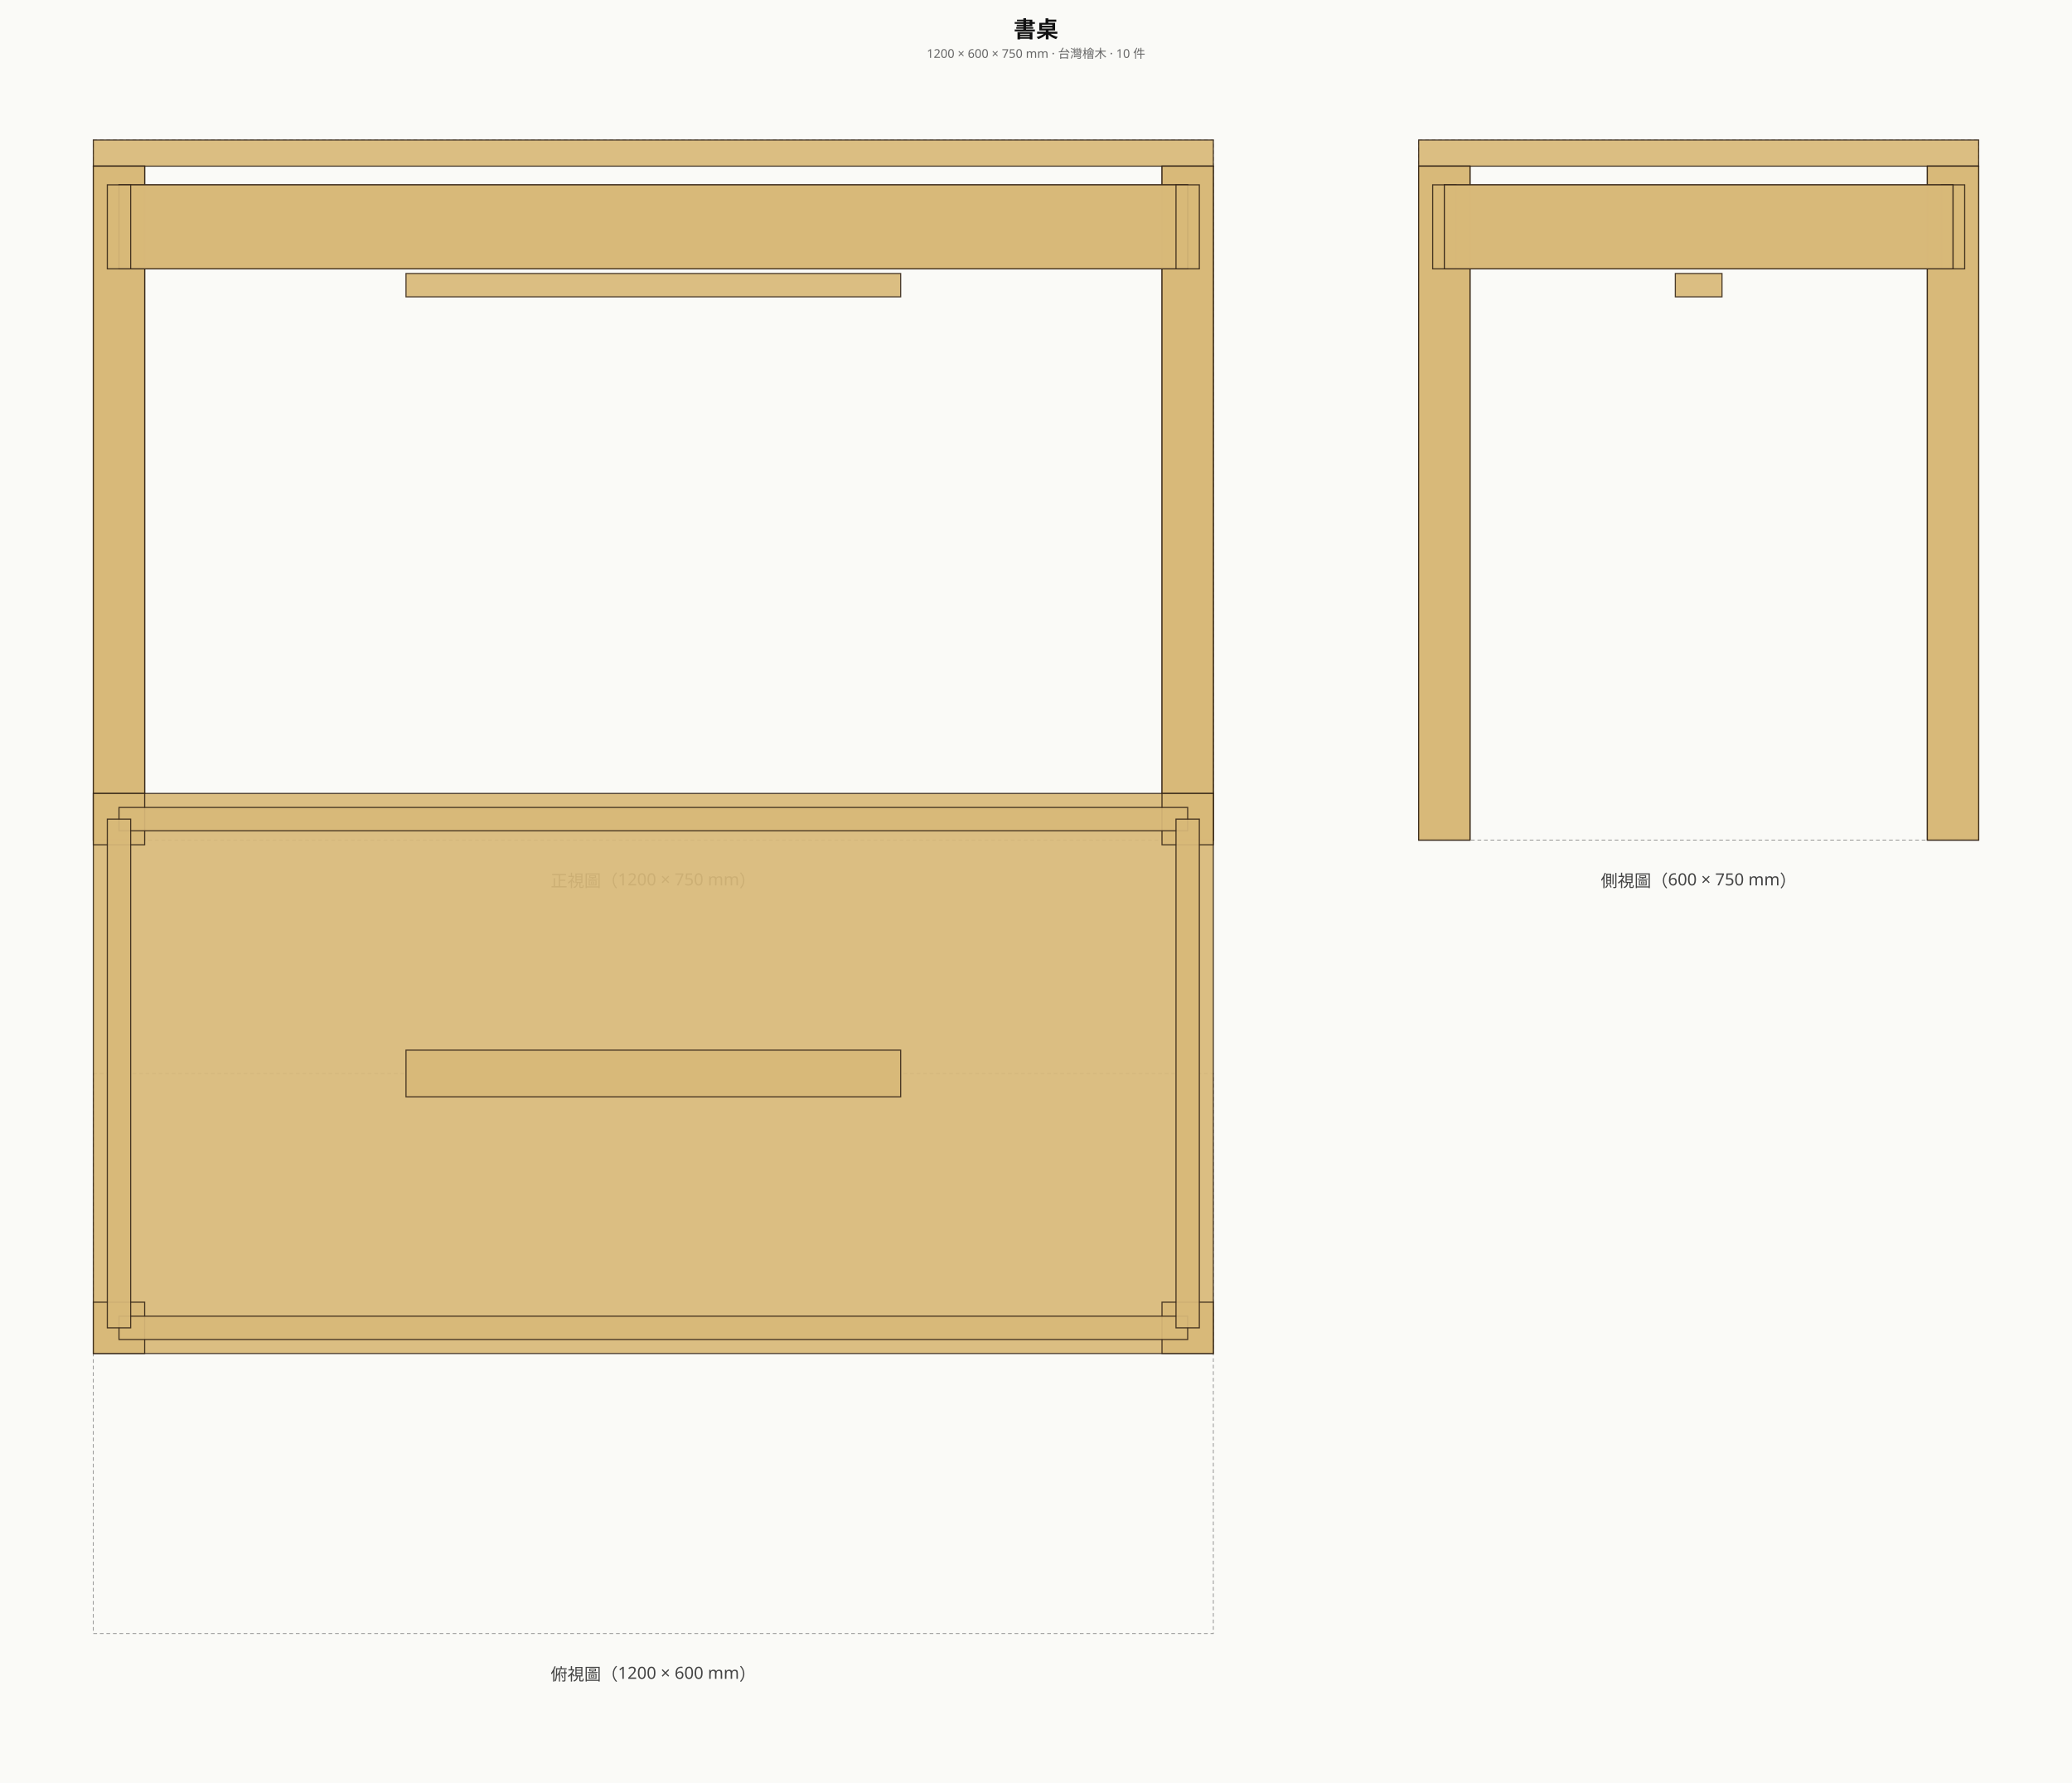
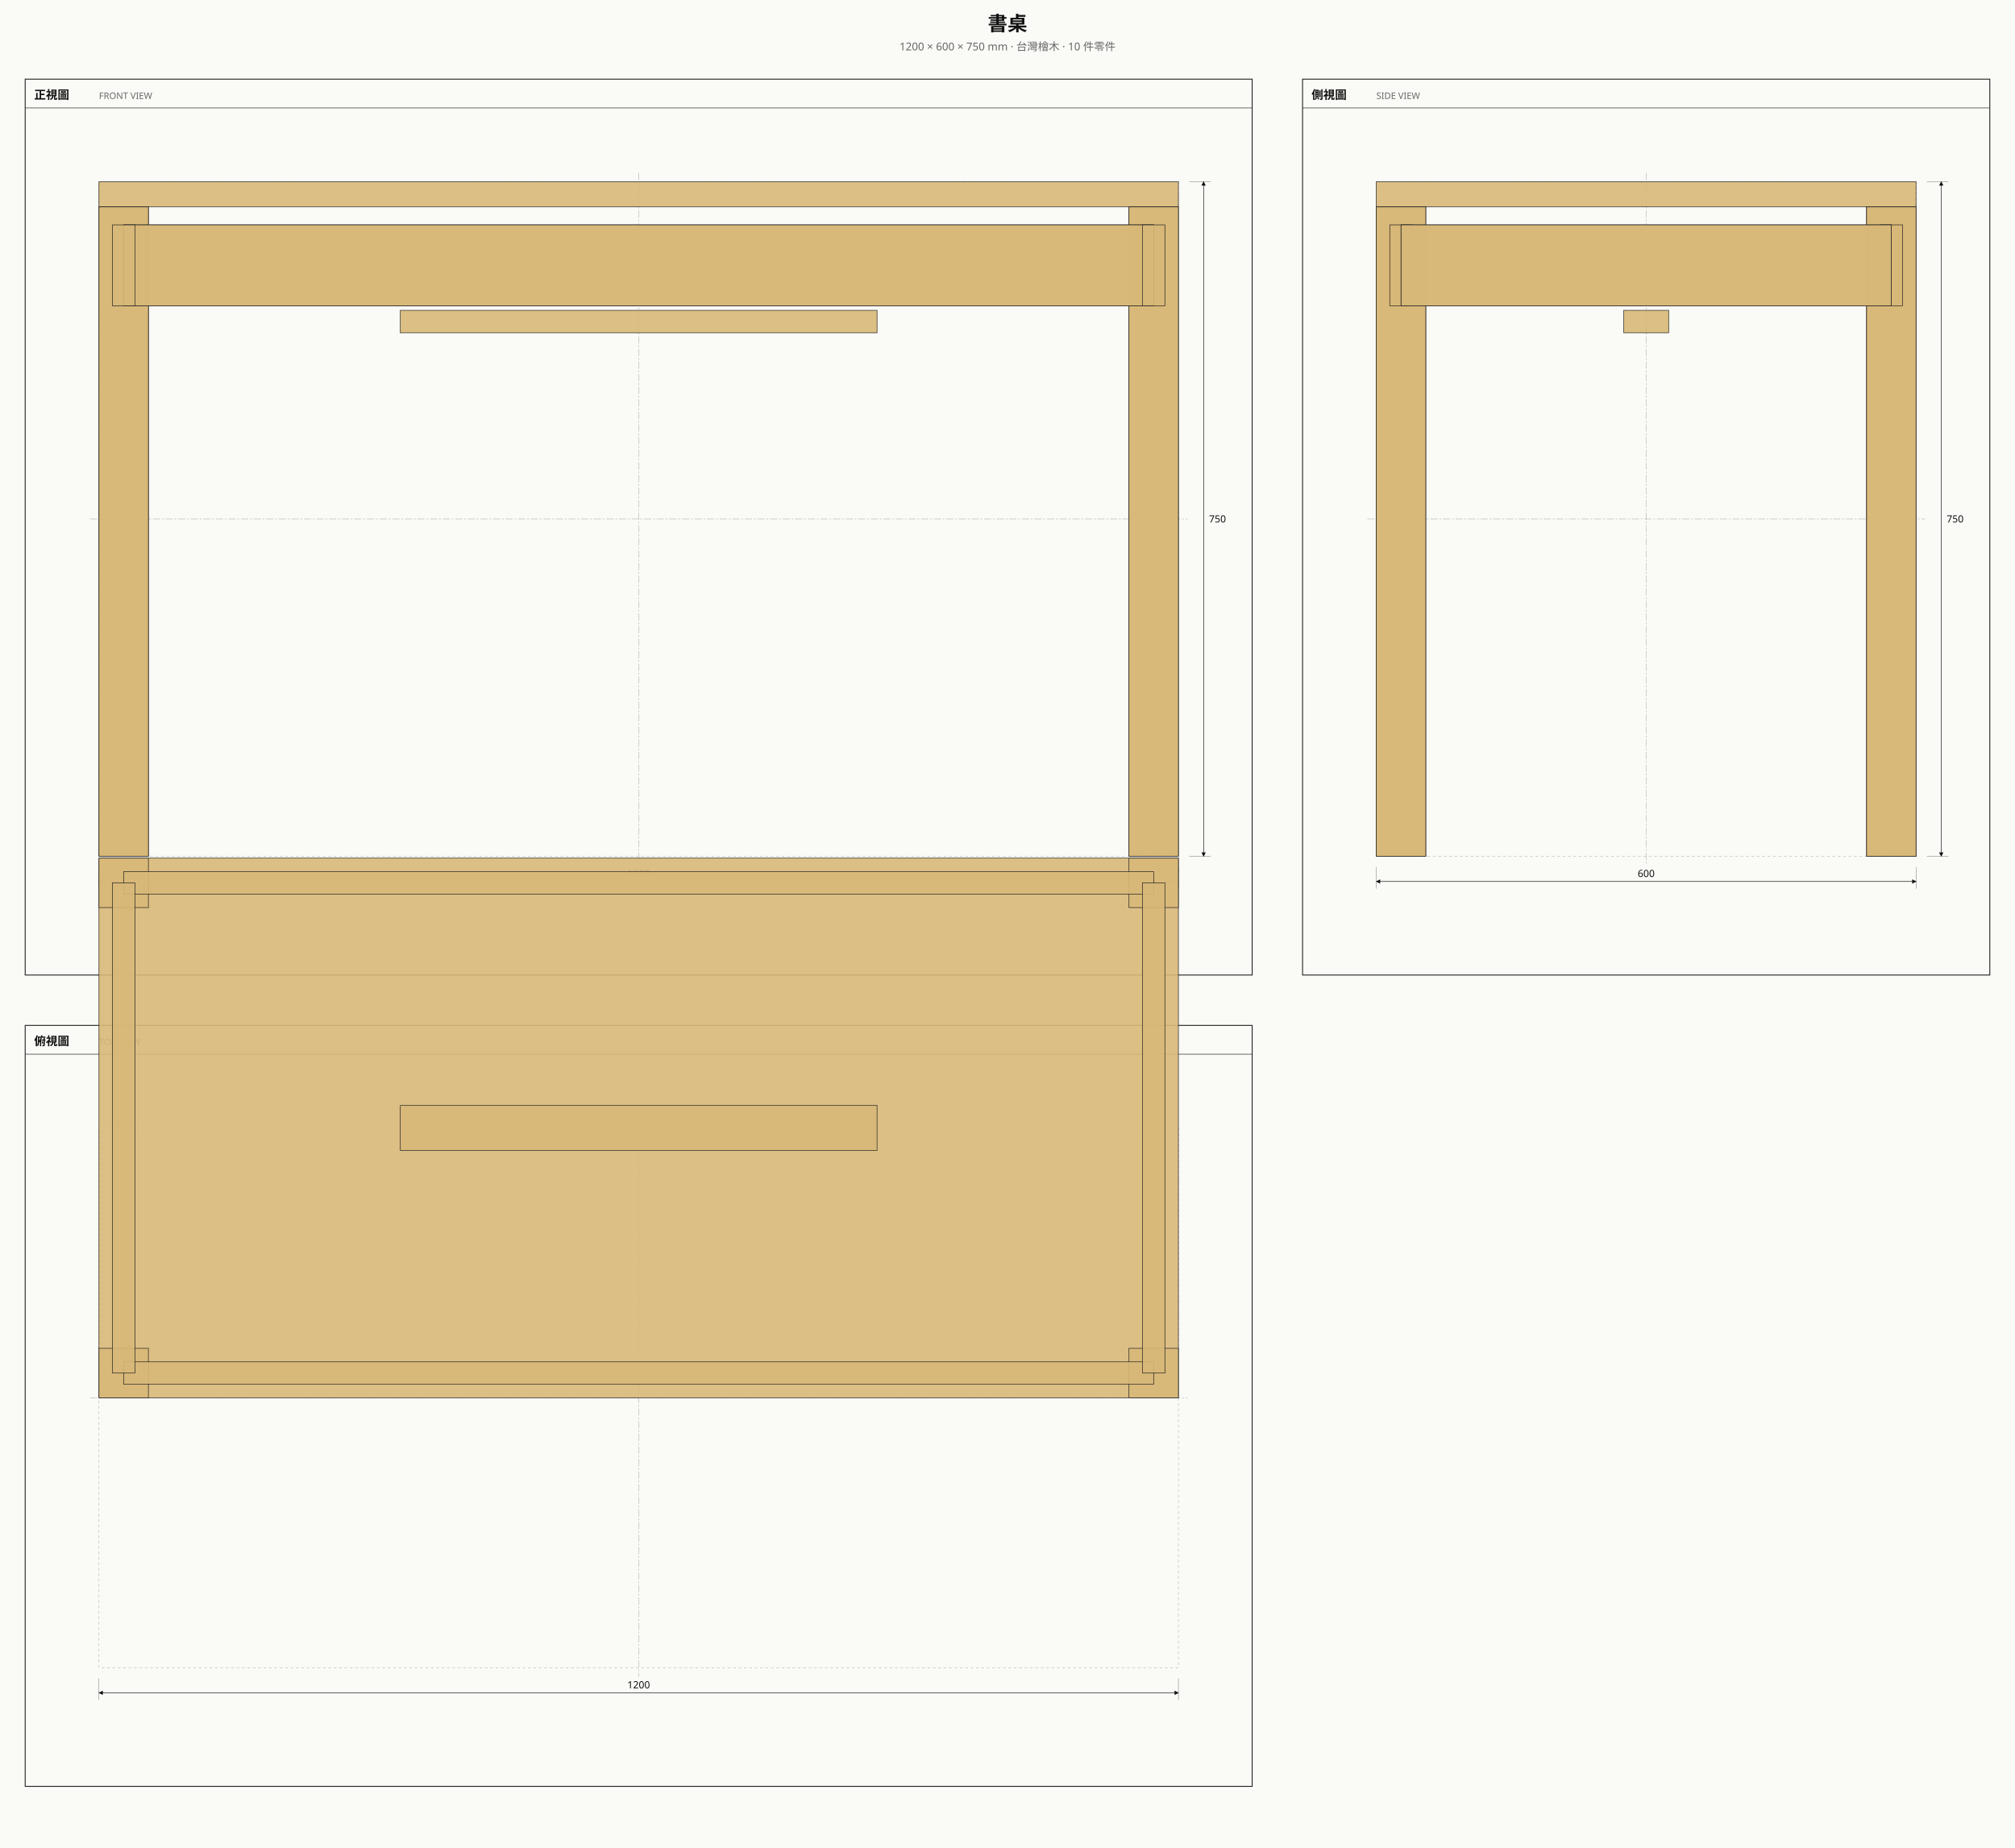
- <svg xmlns="http://www.w3.org/2000/svg" viewBox="-20 -50 2220 1910" width="2220" height="1910">
-   <rect x="-20" y="-50" width="2220" height="1910" fill="#fafaf7" />
-   <text x="1090" y="-10" text-anchor="middle" font-size="24" font-weight="700" fill="#111" font-family="sans-serif">書桌</text>
-   <text x="1090" y="12" text-anchor="middle" font-size="13" fill="#666" font-family="sans-serif">1200 × 600 × 750 mm · 台灣檜木 · 10 件</text>
-   <g transform="translate(680, 100)">
-     <rect x="-600.0" y="0" width="1200.0" height="750.0" fill="none" stroke="#888" stroke-dasharray="4 3" stroke-width="0.8" />
-     <rect x="-600.0" y="0.0" width="1200.0" height="28.0" fill="#d8b878" stroke="#3a2a1a" stroke-width="1.2" opacity="0.92" />
-     <rect x="-600.0" y="28.0" width="55.0" height="722.0" fill="#d8b878" stroke="#3a2a1a" stroke-width="1.2" opacity="0.92" />
-     <rect x="545.0" y="28.0" width="55.0" height="722.0" fill="#d8b878" stroke="#3a2a1a" stroke-width="1.2" opacity="0.92" />
-     <rect x="-600.0" y="28.0" width="55.0" height="722.0" fill="#d8b878" stroke="#3a2a1a" stroke-width="1.2" opacity="0.92" />
-     <rect x="545.0" y="28.0" width="55.0" height="722.0" fill="#d8b878" stroke="#3a2a1a" stroke-width="1.2" opacity="0.92" />
-     <rect x="-572.5" y="48.0" width="1145.0" height="90.0" fill="#d8b878" stroke="#3a2a1a" stroke-width="1.2" opacity="0.92" />
-     <rect x="-572.5" y="48.0" width="1145.0" height="90.0" fill="#d8b878" stroke="#3a2a1a" stroke-width="1.2" opacity="0.92" />
-     <rect x="-585.0" y="48.0" width="25.0" height="90.0" fill="#d8b878" stroke="#3a2a1a" stroke-width="1.2" opacity="0.92" />
-     <rect x="560.0" y="48.0" width="25.0" height="90.0" fill="#d8b878" stroke="#3a2a1a" stroke-width="1.2" opacity="0.92" />
-     <rect x="-265.0" y="143.0" width="530.0" height="25.0" fill="#d8b878" stroke="#3a2a1a" stroke-width="1.2" opacity="0.92" />
-     <text x="0" y="800.0" text-anchor="middle" font-size="18" fill="#444" font-family="sans-serif">正視圖（1200 × 750 mm）</text>
-   </g>
-   <g transform="translate(1800, 100)">
-     <rect x="-300.0" y="0" width="600.0" height="750.0" fill="none" stroke="#888" stroke-dasharray="4 3" stroke-width="0.8" />
-     <rect x="-300.0" y="0.0" width="600.0" height="28.0" fill="#d8b878" stroke="#3a2a1a" stroke-width="1.2" opacity="0.92" />
-     <rect x="-300.0" y="28.0" width="55.0" height="722.0" fill="#d8b878" stroke="#3a2a1a" stroke-width="1.2" opacity="0.92" />
-     <rect x="-300.0" y="28.0" width="55.0" height="722.0" fill="#d8b878" stroke="#3a2a1a" stroke-width="1.2" opacity="0.92" />
-     <rect x="245.0" y="28.0" width="55.0" height="722.0" fill="#d8b878" stroke="#3a2a1a" stroke-width="1.2" opacity="0.92" />
-     <rect x="245.0" y="28.0" width="55.0" height="722.0" fill="#d8b878" stroke="#3a2a1a" stroke-width="1.2" opacity="0.92" />
-     <rect x="-285.0" y="48.0" width="25.0" height="90.0" fill="#d8b878" stroke="#3a2a1a" stroke-width="1.2" opacity="0.92" />
-     <rect x="260.0" y="48.0" width="25.0" height="90.0" fill="#d8b878" stroke="#3a2a1a" stroke-width="1.2" opacity="0.92" />
-     <rect x="-272.5" y="48.0" width="545.0" height="90.0" fill="#d8b878" stroke="#3a2a1a" stroke-width="1.2" opacity="0.92" />
-     <rect x="-272.5" y="48.0" width="545.0" height="90.0" fill="#d8b878" stroke="#3a2a1a" stroke-width="1.2" opacity="0.92" />
-     <rect x="-25.0" y="143.0" width="50.0" height="25.0" fill="#d8b878" stroke="#3a2a1a" stroke-width="1.2" opacity="0.92" />
-     <text x="0" y="800.0" text-anchor="middle" font-size="18" fill="#444" font-family="sans-serif">側視圖（600 × 750 mm）</text>
-   </g>
-   <g transform="translate(680, 1100)">
-     <rect x="-600.0" y="0" width="1200.0" height="600.0" fill="none" stroke="#888" stroke-dasharray="4 3" stroke-width="0.8" />
-     <rect x="-600.0" y="-300.0" width="1200.0" height="600.0" fill="#d8b878" stroke="#3a2a1a" stroke-width="1.2" opacity="0.92" />
-     <rect x="-600.0" y="-300.0" width="55.0" height="55.0" fill="#d8b878" stroke="#3a2a1a" stroke-width="1.2" opacity="0.92" />
-     <rect x="545.0" y="-300.0" width="55.0" height="55.0" fill="#d8b878" stroke="#3a2a1a" stroke-width="1.2" opacity="0.92" />
-     <rect x="-600.0" y="245.0" width="55.0" height="55.0" fill="#d8b878" stroke="#3a2a1a" stroke-width="1.2" opacity="0.92" />
-     <rect x="545.0" y="245.0" width="55.0" height="55.0" fill="#d8b878" stroke="#3a2a1a" stroke-width="1.2" opacity="0.92" />
-     <rect x="-572.5" y="-285.0" width="1145.0" height="25.0" fill="#d8b878" stroke="#3a2a1a" stroke-width="1.2" opacity="0.92" />
-     <rect x="-572.5" y="260.0" width="1145.0" height="25.0" fill="#d8b878" stroke="#3a2a1a" stroke-width="1.2" opacity="0.92" />
-     <rect x="-585.0" y="-272.5" width="25.0" height="545.0" fill="#d8b878" stroke="#3a2a1a" stroke-width="1.2" opacity="0.92" />
-     <rect x="560.0" y="-272.5" width="25.0" height="545.0" fill="#d8b878" stroke="#3a2a1a" stroke-width="1.2" opacity="0.92" />
-     <rect x="-265.0" y="-25.0" width="530.0" height="50.0" fill="#d8b878" stroke="#3a2a1a" stroke-width="1.2" opacity="0.92" />
-     <text x="0" y="650.0" text-anchor="middle" font-size="18" fill="#444" font-family="sans-serif">俯視圖（1200 × 600 mm）</text>
+ <svg xmlns="http://www.w3.org/2000/svg" viewBox="-20 -10 2240 2054" width="2240">
+   <defs>
+     <marker id="arr-front" viewBox="0 0 10 10" refX="9" refY="5" markerWidth="8" markerHeight="8" orient="auto-start-reverse">
+       <path d="M 0 0 L 10 5 L 0 10 z" fill="#111" />
+     </marker>
+     <marker id="arr-side" viewBox="0 0 10 10" refX="9" refY="5" markerWidth="8" markerHeight="8" orient="auto-start-reverse">
+       <path d="M 0 0 L 10 5 L 0 10 z" fill="#111" />
+     </marker>
+     <marker id="arr-top" viewBox="0 0 10 10" refX="9" refY="5" markerWidth="8" markerHeight="8" orient="auto-start-reverse">
+       <path d="M 0 0 L 10 5 L 0 10 z" fill="#111" />
+     </marker>
+   </defs>
+   <rect x="-20" y="-10" width="2240" height="2054" fill="#fafaf7" />
+   <text x="1100" y="24" text-anchor="middle" font-size="22" font-weight="700" fill="#111" font-family="sans-serif">書桌</text>
+   <text x="1100" y="46" text-anchor="middle" font-size="12" fill="#666" font-family="sans-serif">1200 × 600 × 750 mm · 台灣檜木 · 10 件零件</text>
+   <g transform="translate(0, 70)">
+     <g transform="translate(690.0, 872.0)">
+       <rect x="-682.0" y="-864.0" width="1364.0" height="996.0" fill="none" stroke="#222" stroke-width="1" />
+       <line x1="-682.0" y1="-832.0" x2="682.0" y2="-832.0" stroke="#222" stroke-width="0.6" />
+       <text x="-672.0" y="-842.0" font-size="13" font-weight="700" fill="#111" font-family="sans-serif">正視圖</text>
+       <text x="-600.0" y="-842.0" font-size="10" fill="#666" font-family="sans-serif">FRONT VIEW</text>
+       <g stroke="#888" stroke-width="0.5" stroke-dasharray="8 2 2 2" opacity="0.7">
+         <line x1="0" y1="-760.0" x2="0" y2="10.0" />
+         <line x1="-610.0" y1="-375.0" x2="610.0" y2="-375.0" />
+       </g>
+       <rect x="-600.0" y="-750.0" width="1200.0" height="750.0" fill="none" stroke="#999" stroke-dasharray="3 3" stroke-width="0.5" opacity="0.8" />
+       <rect x="-600.0" y="-750.0" width="1200.0" height="28.0" fill="#d8b878" stroke="#222" stroke-width="0.7" opacity="0.9" />
+       <rect x="-600.0" y="-722.0" width="55.0" height="722.0" fill="#d8b878" stroke="#222" stroke-width="0.7" opacity="0.9" />
+       <rect x="545.0" y="-722.0" width="55.0" height="722.0" fill="#d8b878" stroke="#222" stroke-width="0.7" opacity="0.9" />
+       <rect x="-600.0" y="-722.0" width="55.0" height="722.0" fill="#d8b878" stroke="#222" stroke-width="0.7" opacity="0.9" />
+       <rect x="545.0" y="-722.0" width="55.0" height="722.0" fill="#d8b878" stroke="#222" stroke-width="0.7" opacity="0.9" />
+       <rect x="-572.5" y="-702.0" width="1145.0" height="90.0" fill="#d8b878" stroke="#222" stroke-width="0.7" opacity="0.9" />
+       <rect x="-572.5" y="-702.0" width="1145.0" height="90.0" fill="#d8b878" stroke="#222" stroke-width="0.7" opacity="0.9" />
+       <rect x="-585.0" y="-702.0" width="25.0" height="90.0" fill="#d8b878" stroke="#222" stroke-width="0.7" opacity="0.9" />
+       <rect x="560.0" y="-702.0" width="25.0" height="90.0" fill="#d8b878" stroke="#222" stroke-width="0.7" opacity="0.9" />
+       <rect x="-265.0" y="-607.0" width="530.0" height="25.0" fill="#d8b878" stroke="#222" stroke-width="0.7" opacity="0.9" />
+       <g stroke="#111" fill="#111" stroke-width="0.6" font-family="sans-serif">
+         <line x1="-600.0" y1="12.0" x2="-600.0" y2="36.0" stroke-width="0.4" stroke="#666" />
+         <line x1="600.0" y1="12.0" x2="600.0" y2="36.0" stroke-width="0.4" stroke="#666" />
+         <line x1="-600.0" y1="28.0" x2="600.0" y2="28.0" marker-start="url(#arr-front)" marker-end="url(#arr-front)" />
+         <text x="0" y="23.0" text-anchor="middle" font-size="11" stroke="none">1200</text>
+       </g>
+       <g stroke="#111" fill="#111" stroke-width="0.6" font-family="sans-serif">
+         <line x1="612.0" y1="-750.0" x2="636.0" y2="-750.0" stroke-width="0.4" stroke="#666" />
+         <line x1="612.0" y1="0" x2="636.0" y2="0" stroke-width="0.4" stroke="#666" />
+         <line x1="628.0" y1="-750.0" x2="628.0" y2="0" marker-start="url(#arr-front)" marker-end="url(#arr-front)" />
+         <text x="634.0" y="-375.0" text-anchor="start" dominant-baseline="middle" font-size="11" stroke="none">750</text>
+       </g>
+     </g>
+     <g transform="translate(1420, 0)">
+       <g transform="translate(390.0, 872.0)">
+         <rect x="-382.0" y="-864.0" width="764.0" height="996.0" fill="none" stroke="#222" stroke-width="1" />
+         <line x1="-382.0" y1="-832.0" x2="382.0" y2="-832.0" stroke="#222" stroke-width="0.6" />
+         <text x="-372.0" y="-842.0" font-size="13" font-weight="700" fill="#111" font-family="sans-serif">側視圖</text>
+         <text x="-300.0" y="-842.0" font-size="10" fill="#666" font-family="sans-serif">SIDE VIEW</text>
+         <g stroke="#888" stroke-width="0.5" stroke-dasharray="8 2 2 2" opacity="0.7">
+           <line x1="0" y1="-760.0" x2="0" y2="10.0" />
+           <line x1="-310.0" y1="-375.0" x2="310.0" y2="-375.0" />
+         </g>
+         <rect x="-300.0" y="-750.0" width="600.0" height="750.0" fill="none" stroke="#999" stroke-dasharray="3 3" stroke-width="0.5" opacity="0.8" />
+         <rect x="-300.0" y="-750.0" width="600.0" height="28.0" fill="#d8b878" stroke="#222" stroke-width="0.7" opacity="0.9" />
+         <rect x="-300.0" y="-722.0" width="55.0" height="722.0" fill="#d8b878" stroke="#222" stroke-width="0.7" opacity="0.9" />
+         <rect x="-300.0" y="-722.0" width="55.0" height="722.0" fill="#d8b878" stroke="#222" stroke-width="0.7" opacity="0.9" />
+         <rect x="245.0" y="-722.0" width="55.0" height="722.0" fill="#d8b878" stroke="#222" stroke-width="0.7" opacity="0.9" />
+         <rect x="245.0" y="-722.0" width="55.0" height="722.0" fill="#d8b878" stroke="#222" stroke-width="0.7" opacity="0.9" />
+         <rect x="-285.0" y="-702.0" width="25.0" height="90.0" fill="#d8b878" stroke="#222" stroke-width="0.7" opacity="0.9" />
+         <rect x="260.0" y="-702.0" width="25.0" height="90.0" fill="#d8b878" stroke="#222" stroke-width="0.7" opacity="0.9" />
+         <rect x="-272.5" y="-702.0" width="545.0" height="90.0" fill="#d8b878" stroke="#222" stroke-width="0.7" opacity="0.9" />
+         <rect x="-272.5" y="-702.0" width="545.0" height="90.0" fill="#d8b878" stroke="#222" stroke-width="0.7" opacity="0.9" />
+         <rect x="-25.0" y="-607.0" width="50.0" height="25.0" fill="#d8b878" stroke="#222" stroke-width="0.7" opacity="0.9" />
+         <g stroke="#111" fill="#111" stroke-width="0.6" font-family="sans-serif">
+           <line x1="-300.0" y1="12.0" x2="-300.0" y2="36.0" stroke-width="0.4" stroke="#666" />
+           <line x1="300.0" y1="12.0" x2="300.0" y2="36.0" stroke-width="0.4" stroke="#666" />
+           <line x1="-300.0" y1="28.0" x2="300.0" y2="28.0" marker-start="url(#arr-side)" marker-end="url(#arr-side)" />
+           <text x="0" y="23.0" text-anchor="middle" font-size="11" stroke="none">600</text>
+         </g>
+         <g stroke="#111" fill="#111" stroke-width="0.6" font-family="sans-serif">
+           <line x1="312.0" y1="-750.0" x2="336.0" y2="-750.0" stroke-width="0.4" stroke="#666" />
+           <line x1="312.0" y1="0" x2="336.0" y2="0" stroke-width="0.4" stroke="#666" />
+           <line x1="328.0" y1="-750.0" x2="328.0" y2="0" marker-start="url(#arr-side)" marker-end="url(#arr-side)" />
+           <text x="334.0" y="-375.0" text-anchor="start" dominant-baseline="middle" font-size="11" stroke="none">750</text>
+         </g>
+       </g>
+     </g>
+     <g transform="translate(0, 1052)">
+       <g transform="translate(690.0, 122.0)">
+         <rect x="-682.0" y="-114.0" width="1364.0" height="846.0" fill="none" stroke="#222" stroke-width="1" />
+         <line x1="-682.0" y1="-82.0" x2="682.0" y2="-82.0" stroke="#222" stroke-width="0.6" />
+         <text x="-672.0" y="-92.0" font-size="13" font-weight="700" fill="#111" font-family="sans-serif">俯視圖</text>
+         <text x="-600.0" y="-92.0" font-size="10" fill="#666" font-family="sans-serif">TOP VIEW</text>
+         <g stroke="#888" stroke-width="0.5" stroke-dasharray="8 2 2 2" opacity="0.7">
+           <line x1="0" y1="-10.0" x2="0" y2="610.0" />
+           <line x1="-610.0" y1="300.0" x2="610.0" y2="300.0" />
+         </g>
+         <rect x="-600.0" y="0.0" width="1200.0" height="600.0" fill="none" stroke="#999" stroke-dasharray="3 3" stroke-width="0.5" opacity="0.8" />
+         <rect x="-600.0" y="-300.0" width="1200.0" height="600.0" fill="#d8b878" stroke="#222" stroke-width="0.7" opacity="0.9" />
+         <rect x="-600.0" y="-300.0" width="55.0" height="55.0" fill="#d8b878" stroke="#222" stroke-width="0.7" opacity="0.9" />
+         <rect x="545.0" y="-300.0" width="55.0" height="55.0" fill="#d8b878" stroke="#222" stroke-width="0.7" opacity="0.9" />
+         <rect x="-600.0" y="245.0" width="55.0" height="55.0" fill="#d8b878" stroke="#222" stroke-width="0.7" opacity="0.9" />
+         <rect x="545.0" y="245.0" width="55.0" height="55.0" fill="#d8b878" stroke="#222" stroke-width="0.7" opacity="0.9" />
+         <rect x="-572.5" y="-285.0" width="1145.0" height="25.0" fill="#d8b878" stroke="#222" stroke-width="0.7" opacity="0.9" />
+         <rect x="-572.5" y="260.0" width="1145.0" height="25.0" fill="#d8b878" stroke="#222" stroke-width="0.7" opacity="0.9" />
+         <rect x="-585.0" y="-272.5" width="25.0" height="545.0" fill="#d8b878" stroke="#222" stroke-width="0.7" opacity="0.9" />
+         <rect x="560.0" y="-272.5" width="25.0" height="545.0" fill="#d8b878" stroke="#222" stroke-width="0.7" opacity="0.9" />
+         <rect x="-265.0" y="-25.0" width="530.0" height="50.0" fill="#d8b878" stroke="#222" stroke-width="0.7" opacity="0.9" />
+         <g stroke="#111" fill="#111" stroke-width="0.6" font-family="sans-serif">
+           <line x1="-600.0" y1="612.0" x2="-600.0" y2="636.0" stroke-width="0.4" stroke="#666" />
+           <line x1="600.0" y1="612.0" x2="600.0" y2="636.0" stroke-width="0.4" stroke="#666" />
+           <line x1="-600.0" y1="628.0" x2="600.0" y2="628.0" marker-start="url(#arr-top)" marker-end="url(#arr-top)" />
+           <text x="0" y="623.0" text-anchor="middle" font-size="11" stroke="none">1200</text>
+         </g>
+       </g>
+     </g>
  </g>
</svg>
